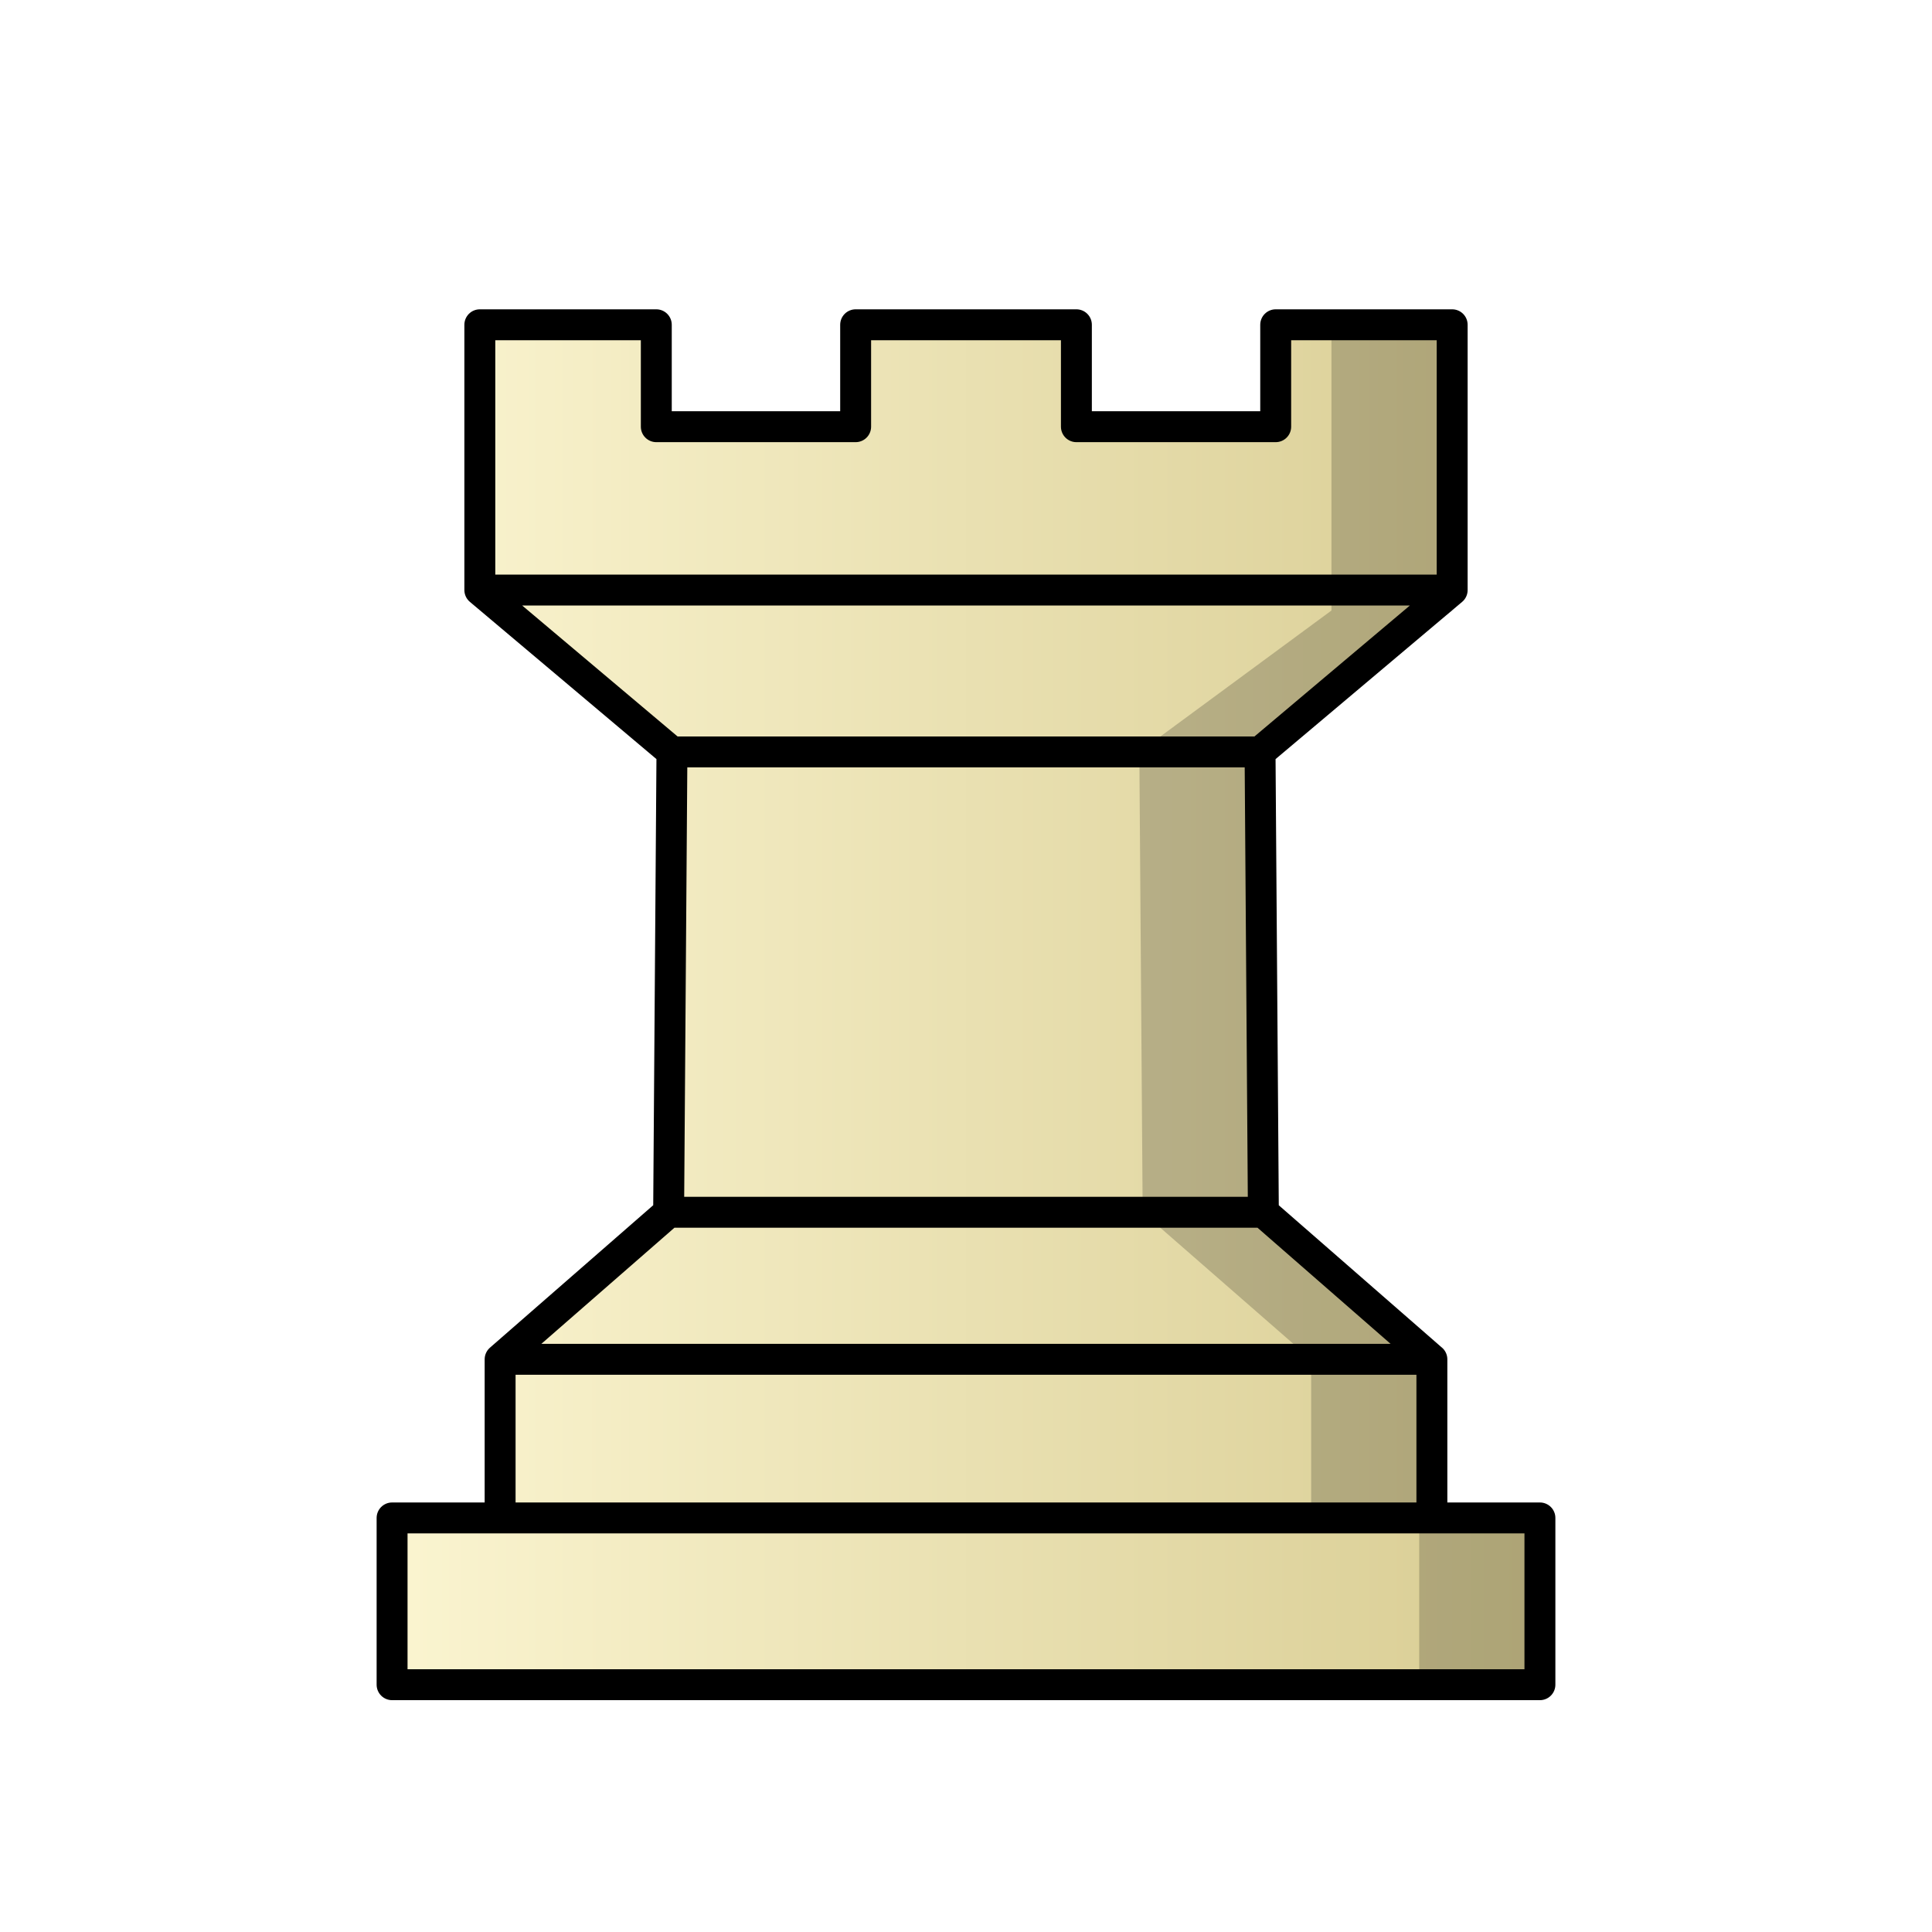
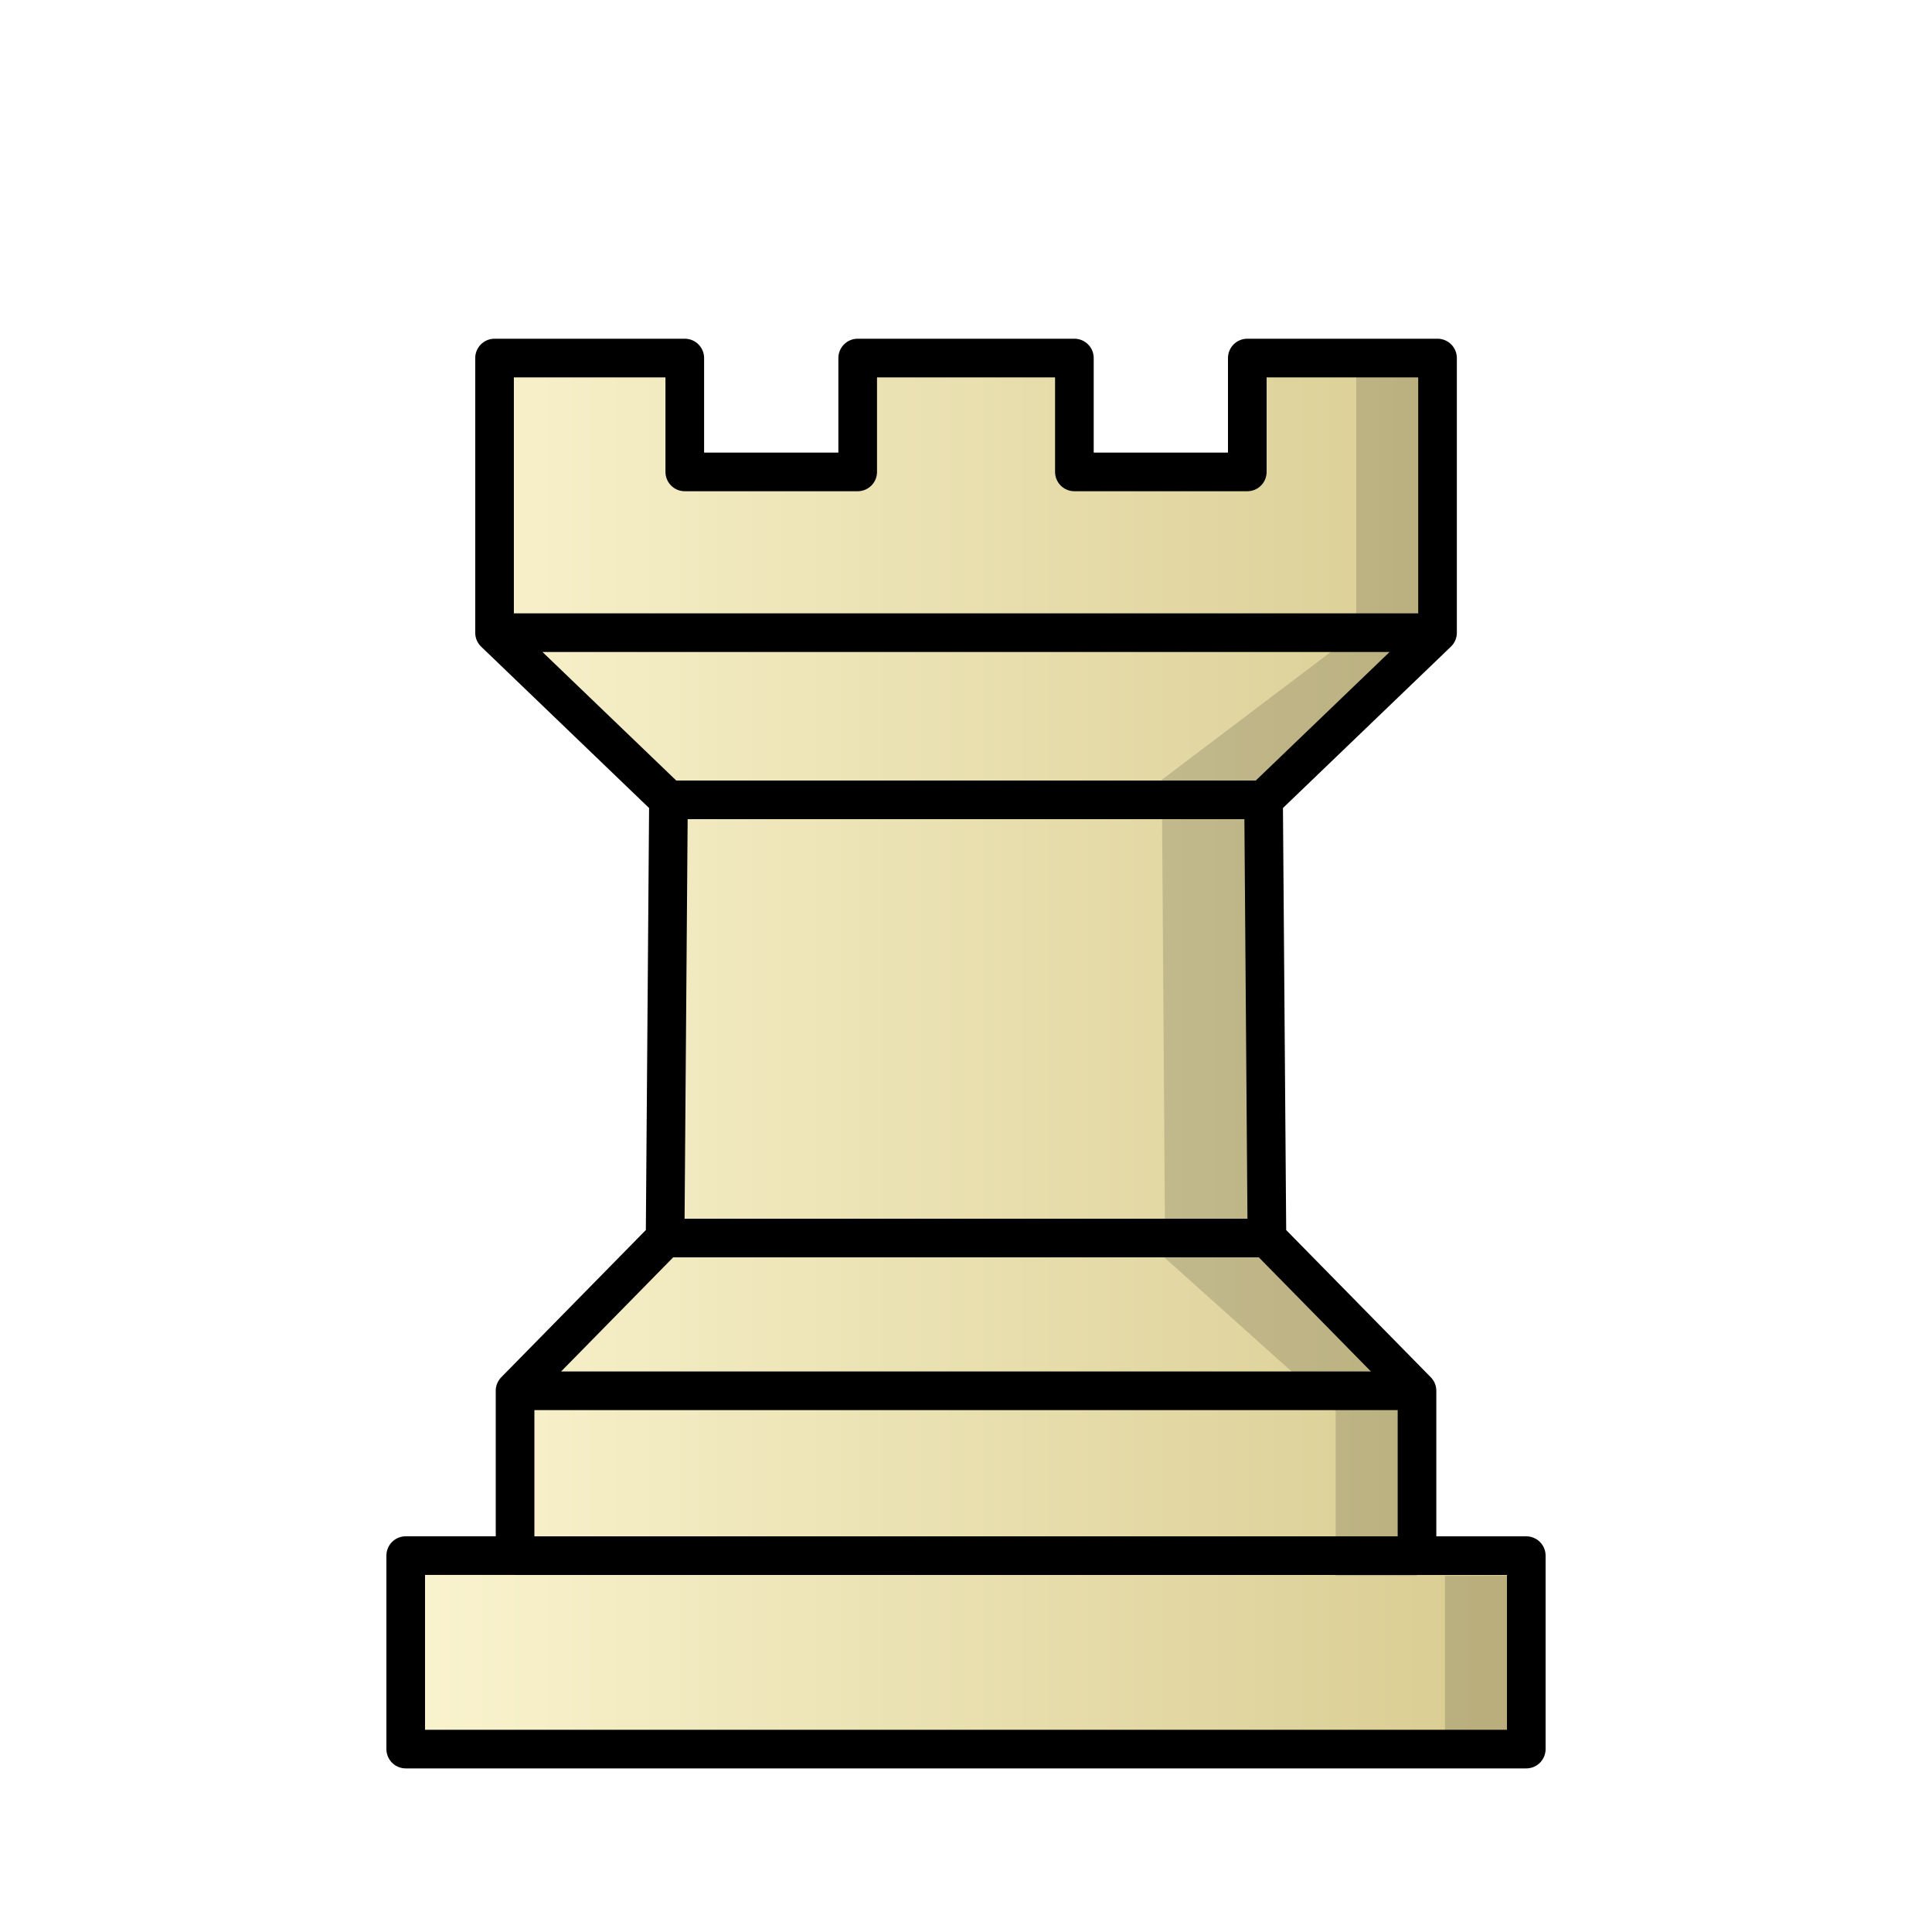
<svg xmlns="http://www.w3.org/2000/svg" width="50mm" height="50mm" clip-rule="evenodd" fill-rule="evenodd" image-rendering="optimizeQuality" shape-rendering="geometricPrecision" text-rendering="geometricPrecision" viewBox="0 0 50 50">
  <defs>
-     <linearGradient id="a" x1="-29.872" x2=".634" y1="30.932" y2="30.932" gradientTransform="translate(39.619 -4.93)" gradientUnits="userSpaceOnUse">
+     <linearGradient id="a" x1="9.241" x2="40.761" y1="27.266" y2="27.266" gradientTransform="matrix(.98495 0 0 .98605 .376 .641)" gradientUnits="userSpaceOnUse">
      <stop stop-color="#fbf5d1" offset="0" />
-       <stop stop-color="#d8cc92" offset="1" />
+       <stop stop-color="#d7ca8e" offset="1" />
    </linearGradient>
  </defs>
-   <path d="M12.949 39.284h24.168m-24.174-4.105h24.114m-19.753-3.805h15.392M17.39 19.46h15.22m-20.192-4.19h25.164M12.418 8.405v6.865l4.972 4.19-.086 11.914-4.361 3.805v4.105h-2.796V43.6h29.706v-4.316h-2.796V35.18l-4.361-3.805-.086-11.914 4.972-4.19V8.405h-4.567v2.638h-5.158V8.405h-5.713v2.638h-5.159V8.405z" fill="url(#a)" stroke="#000" stroke-linecap="round" stroke-linejoin="round" stroke-width=".8" />
-   <path d="M34.458 8.406V15.8l-4.972 3.661.086 11.914 4.36 3.805h.001v4.105h2.796V43.6h3.124v-4.315h-2.795V35.18h-.001l-4.361-3.805-.086-11.914 4.972-3.66V8.406z" opacity=".2" />
+   <path d="M13.335 40.26h23.396m-23.402-4.266h23.342M17.213 32.04h15.575M17.3 20.7h15.402m-19.903-4.326h24.404M12.799 9.266v7.109L17.3 20.7l-.087 11.339-3.883 3.954v4.266H10.5v5.007h29V40.26h-2.828v-4.266l-3.884-3.954-.087-11.34 4.502-4.325V9.266H32.28v2.947h-4.475V9.266h-5.608v2.947h-4.475V9.266z" fill="url(#a)" stroke="#000" stroke-linecap="round" stroke-linejoin="round" />
+   <path d="M35.099 9.267v7.108l-5.031 3.805.086 12.382 4.413 3.953h.001v4.267h2.828v4.485H39.5v-4.485H36.67v-4.266l-3.883-3.954L32.7 20.7l4.501-4.326V9.267z" opacity=".15" />
</svg>
